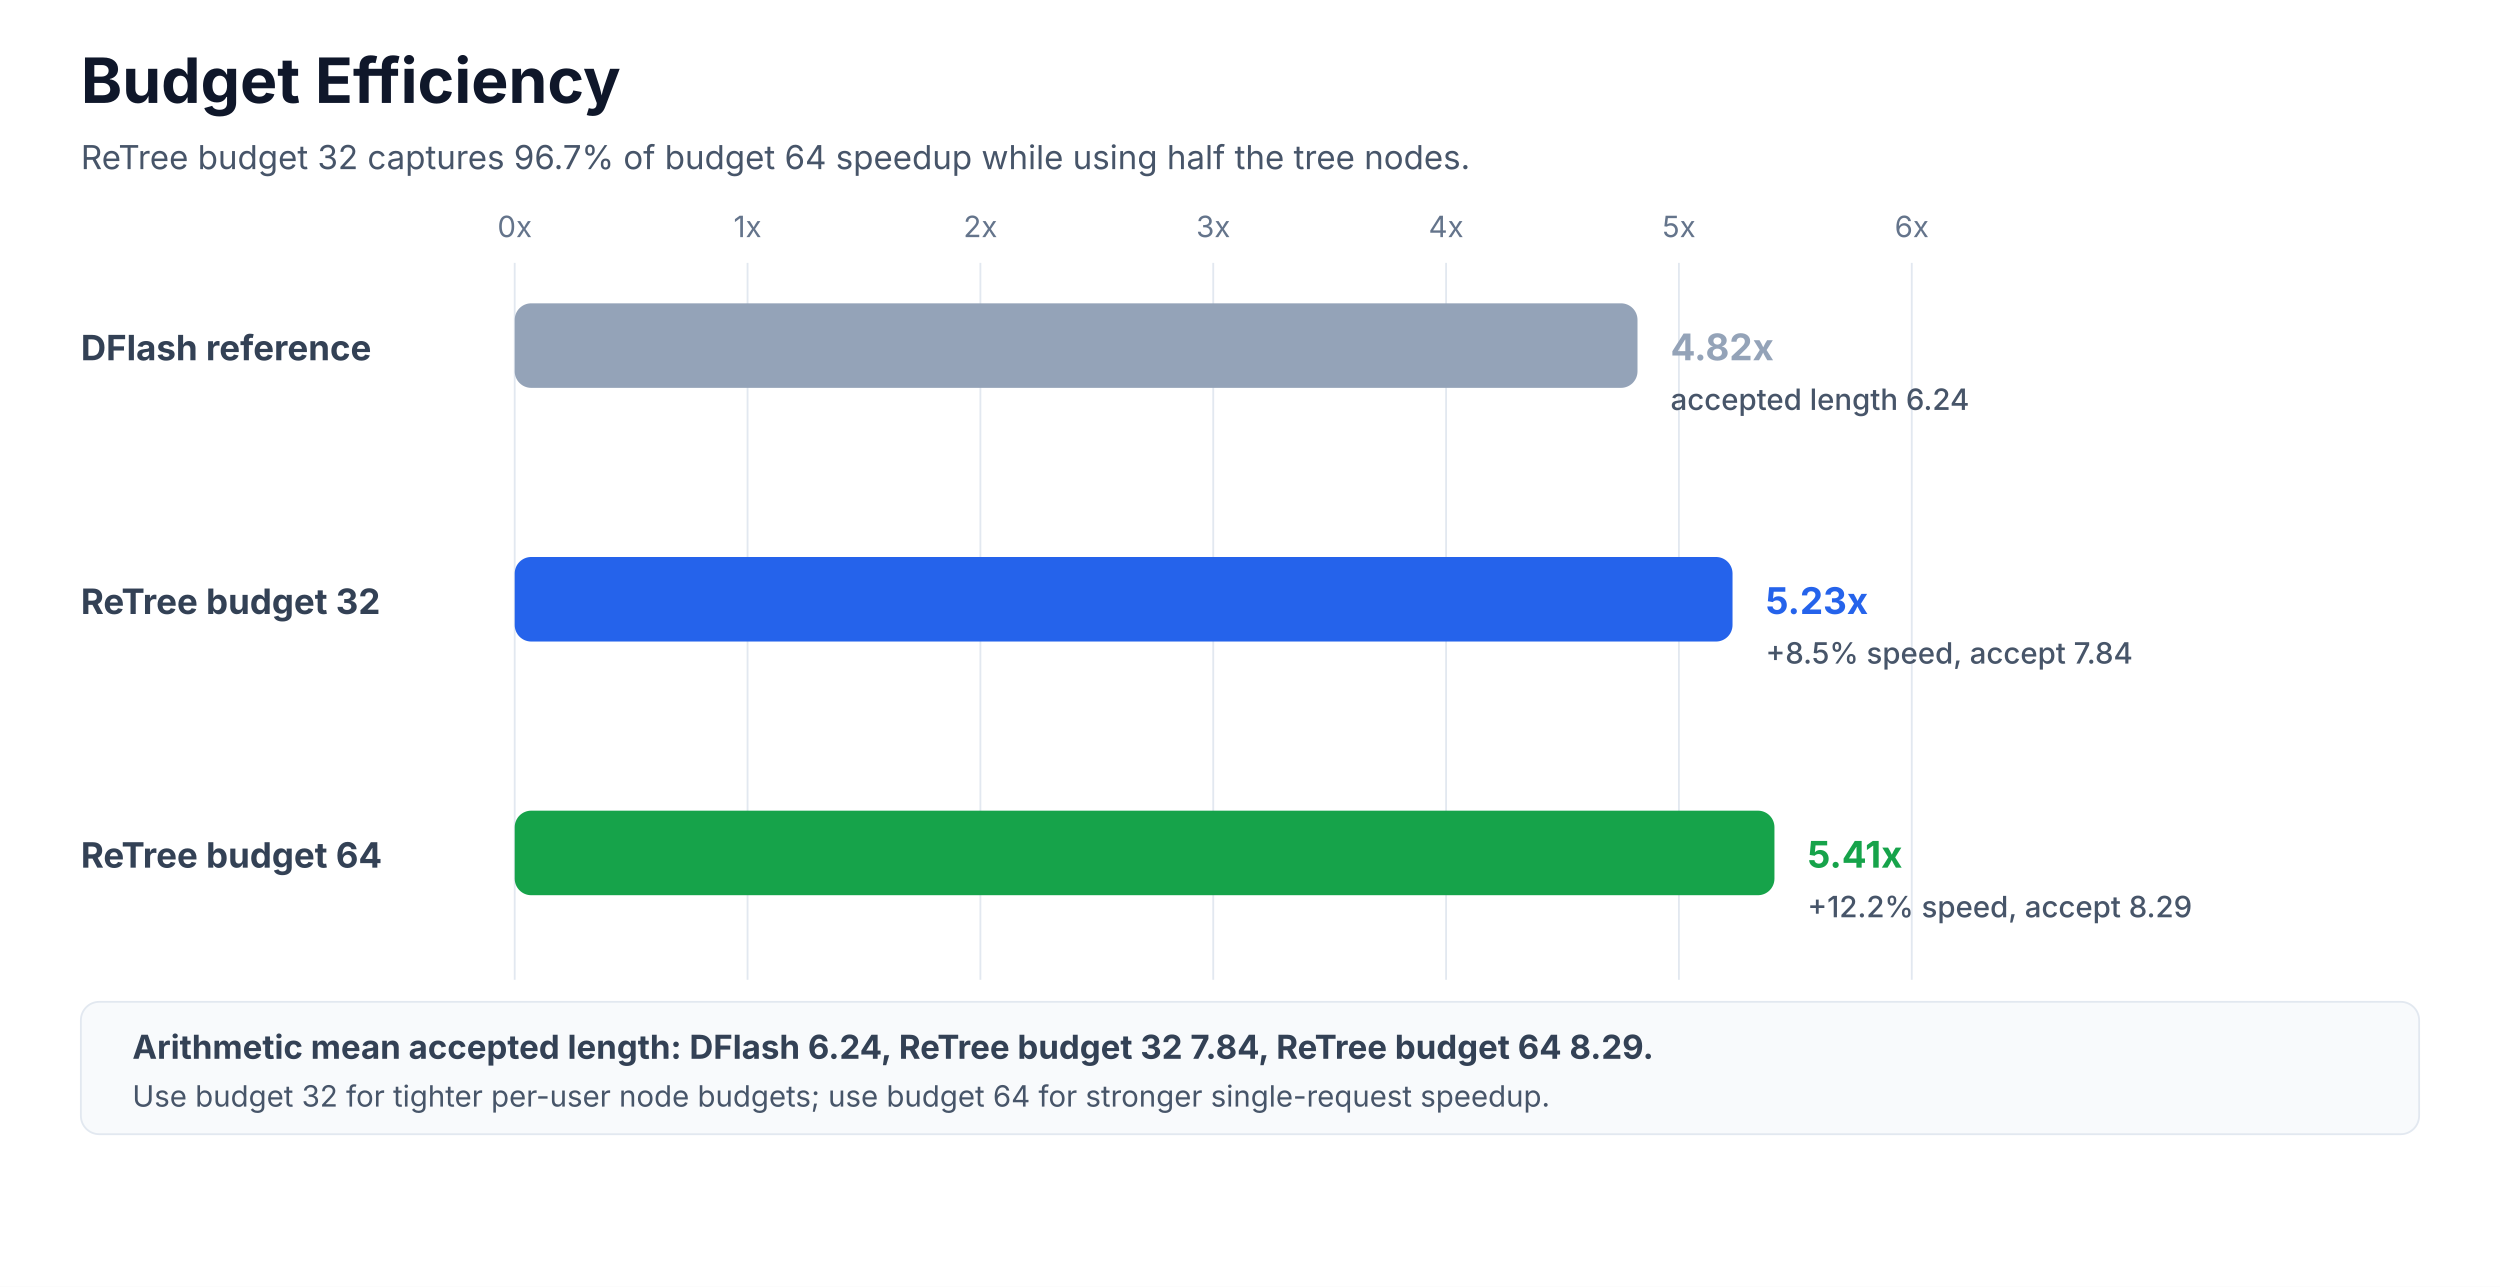
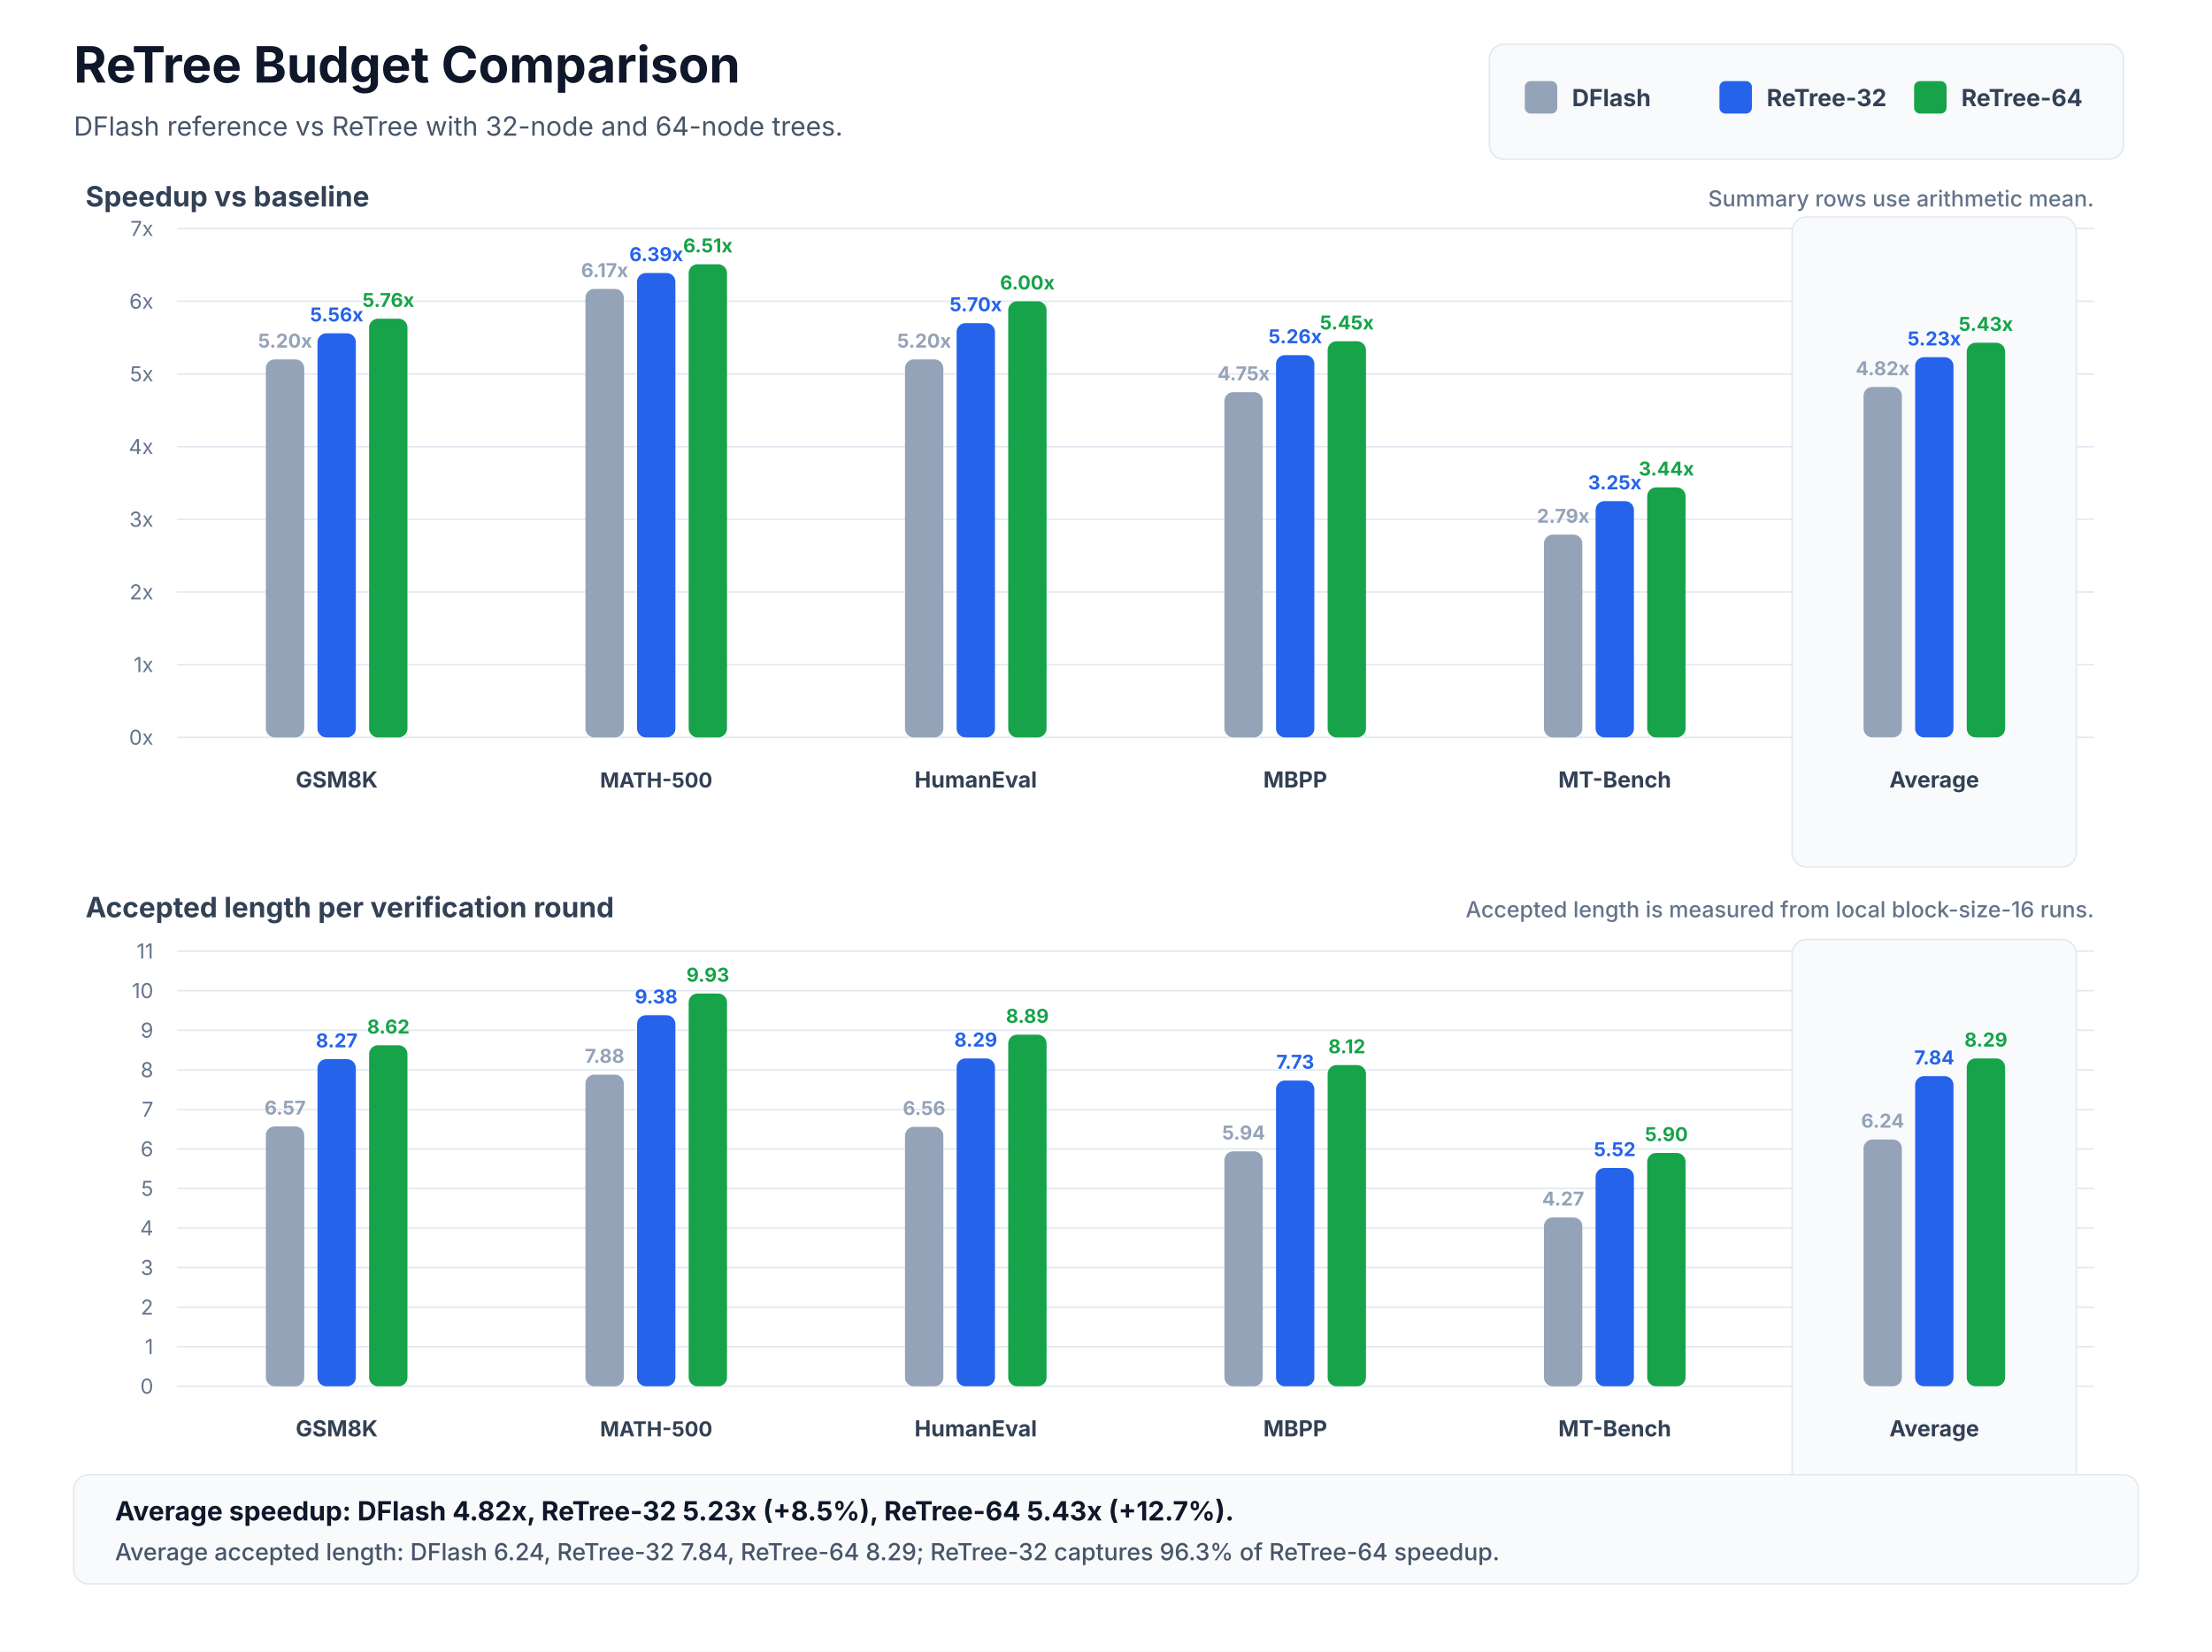
- <svg xmlns="http://www.w3.org/2000/svg" width="1360" height="700" viewBox="0 0 1360 700" role="img" aria-label="ReTree budget comparison">
-   <rect x="0" y="0" width="1360" height="700" rx="0" fill="#ffffff" />
-   <text x="44" y="56" text-anchor="start" font-family="Inter, Segoe UI, Arial, sans-serif" font-size="34" font-weight="750" fill="#0f172a">Budget Efficiency</text>
-   <text x="44" y="92" text-anchor="start" font-family="Inter, Segoe UI, Arial, sans-serif" font-size="18" font-weight="400" fill="#475569">ReTree budget 32 captures 96.7% of budget 64 speedup while using half the tree nodes.</text>
-   <line x1="280.0" y1="143" x2="280.0" y2="533" stroke="#e2e8f0" stroke-width="1" />
-   <text x="280.0" y="129" text-anchor="middle" font-family="Inter, Segoe UI, Arial, sans-serif" font-size="16" font-weight="400" fill="#64748b">0x</text>
-   <line x1="406.667" y1="143" x2="406.667" y2="533" stroke="#e2e8f0" stroke-width="1" />
-   <text x="406.667" y="129" text-anchor="middle" font-family="Inter, Segoe UI, Arial, sans-serif" font-size="16" font-weight="400" fill="#64748b">1x</text>
-   <line x1="533.333" y1="143" x2="533.333" y2="533" stroke="#e2e8f0" stroke-width="1" />
-   <text x="533.333" y="129" text-anchor="middle" font-family="Inter, Segoe UI, Arial, sans-serif" font-size="16" font-weight="400" fill="#64748b">2x</text>
-   <line x1="660.0" y1="143" x2="660.0" y2="533" stroke="#e2e8f0" stroke-width="1" />
-   <text x="660.0" y="129" text-anchor="middle" font-family="Inter, Segoe UI, Arial, sans-serif" font-size="16" font-weight="400" fill="#64748b">3x</text>
-   <line x1="786.667" y1="143" x2="786.667" y2="533" stroke="#e2e8f0" stroke-width="1" />
-   <text x="786.667" y="129" text-anchor="middle" font-family="Inter, Segoe UI, Arial, sans-serif" font-size="16" font-weight="400" fill="#64748b">4x</text>
-   <line x1="913.333" y1="143" x2="913.333" y2="533" stroke="#e2e8f0" stroke-width="1" />
-   <text x="913.333" y="129" text-anchor="middle" font-family="Inter, Segoe UI, Arial, sans-serif" font-size="16" font-weight="400" fill="#64748b">5x</text>
-   <line x1="1040.0" y1="143" x2="1040.0" y2="533" stroke="#e2e8f0" stroke-width="1" />
-   <text x="1040.0" y="129" text-anchor="middle" font-family="Inter, Segoe UI, Arial, sans-serif" font-size="16" font-weight="400" fill="#64748b">6x</text>
-   <text x="44" y="196" text-anchor="start" font-family="Inter, Segoe UI, Arial, sans-serif" font-size="19" font-weight="650" fill="#334155">DFlash reference</text>
-   <rect x="280" y="165" width="610.8" height="46" rx="9" fill="#94a3b8" />
-   <text x="908.787" y="196" text-anchor="start" font-family="Inter, Segoe UI, Arial, sans-serif" font-size="20" font-weight="750" fill="#94a3b8">4.82x</text>
-   <text x="908.787" y="223" text-anchor="start" font-family="Inter, Segoe UI, Arial, sans-serif" font-size="16" font-weight="500" fill="#475569">accepted length 6.24</text>
-   <text x="44" y="334" text-anchor="start" font-family="Inter, Segoe UI, Arial, sans-serif" font-size="19" font-weight="650" fill="#334155">ReTree budget 32</text>
-   <rect x="280" y="303" width="662.5" height="46" rx="9" fill="#2563eb" />
-   <text x="960.5" y="334" text-anchor="start" font-family="Inter, Segoe UI, Arial, sans-serif" font-size="20" font-weight="750" fill="#2563eb">5.23x</text>
-   <text x="960.5" y="361" text-anchor="start" font-family="Inter, Segoe UI, Arial, sans-serif" font-size="16" font-weight="500" fill="#475569">+8.5% speed, accept 7.84</text>
-   <text x="44" y="472" text-anchor="start" font-family="Inter, Segoe UI, Arial, sans-serif" font-size="19" font-weight="650" fill="#334155">ReTree budget 64</text>
-   <rect x="280" y="441" width="685.3" height="46" rx="9" fill="#16a34a" />
-   <text x="983.267" y="472" text-anchor="start" font-family="Inter, Segoe UI, Arial, sans-serif" font-size="20" font-weight="750" fill="#16a34a">5.41x</text>
-   <text x="983.267" y="499" text-anchor="start" font-family="Inter, Segoe UI, Arial, sans-serif" font-size="16" font-weight="500" fill="#475569">+12.2% speed, accept 8.29</text>
-   <rect x="44" y="545" width="1272" height="72" rx="10" fill="#f8fafc" stroke="#e2e8f0" />
-   <text x="72" y="576" text-anchor="start" font-family="Inter, Segoe UI, Arial, sans-serif" font-size="18" font-weight="650" fill="#334155">Arithmetic mean accepted length: DFlash 6.24, ReTree budget 32 7.84, ReTree budget 64 8.29.</text>
-   <text x="72" y="602" text-anchor="start" font-family="Inter, Segoe UI, Arial, sans-serif" font-size="16" font-weight="400" fill="#475569">Use budget 32 for tighter per-user node budgets; use budget 64 for stronger single-request speedup.</text>
+ <svg xmlns="http://www.w3.org/2000/svg" width="1500" height="1120" viewBox="0 0 1500 1120" role="img" aria-label="ReTree budget 32 and 64 compared with DFlash">
+   <rect x="0.0" y="0.0" width="1500.0" height="1120.0" rx="0" fill="#ffffff" />
+   <text x="50" y="56" text-anchor="start" font-family="Inter, Segoe UI, Arial, sans-serif" font-size="34" font-weight="750" fill="#0f172a">ReTree Budget Comparison</text>
+   <text x="50" y="92" text-anchor="start" font-family="Inter, Segoe UI, Arial, sans-serif" font-size="18" font-weight="400" fill="#475569">DFlash reference vs ReTree with 32-node and 64-node trees.</text>
+   <rect x="1010.0" y="30.0" width="430.0" height="78.0" rx="10" fill="#f8fafc" stroke="#e2e8f0" stroke-width="1" />
+   <rect x="1034.0" y="55.0" width="22.0" height="22.0" rx="4" fill="#94a3b8" />
+   <text x="1066" y="72" text-anchor="start" font-family="Inter, Segoe UI, Arial, sans-serif" font-size="16" font-weight="650" fill="#334155">DFlash</text>
+   <rect x="1166.0" y="55.0" width="22.0" height="22.0" rx="4" fill="#2563eb" />
+   <text x="1198" y="72" text-anchor="start" font-family="Inter, Segoe UI, Arial, sans-serif" font-size="16" font-weight="650" fill="#334155">ReTree-32</text>
+   <rect x="1298.0" y="55.0" width="22.0" height="22.0" rx="4" fill="#16a34a" />
+   <text x="1330" y="72" text-anchor="start" font-family="Inter, Segoe UI, Arial, sans-serif" font-size="16" font-weight="650" fill="#334155">ReTree-64</text>
+   <text x="58" y="140" text-anchor="start" font-family="Inter, Segoe UI, Arial, sans-serif" font-size="19" font-weight="700" fill="#334155">Speedup vs baseline</text>
+   <text x="1420" y="140" text-anchor="end" font-family="Inter, Segoe UI, Arial, sans-serif" font-size="15" font-weight="500" fill="#64748b">Summary rows use arithmetic mean.</text>
+   <line x1="120.0" y1="500.0" x2="1420.0" y2="500.0" stroke="#e2e8f0" stroke-width="1" />
+   <text x="104" y="505.0" text-anchor="end" font-family="Inter, Segoe UI, Arial, sans-serif" font-size="14" font-weight="400" fill="#64748b">0x</text>
+   <line x1="120.0" y1="450.7" x2="1420.0" y2="450.7" stroke="#e2e8f0" stroke-width="1" />
+   <text x="104" y="455.714" text-anchor="end" font-family="Inter, Segoe UI, Arial, sans-serif" font-size="14" font-weight="400" fill="#64748b">1x</text>
+   <line x1="120.0" y1="401.4" x2="1420.0" y2="401.4" stroke="#e2e8f0" stroke-width="1" />
+   <text x="104" y="406.429" text-anchor="end" font-family="Inter, Segoe UI, Arial, sans-serif" font-size="14" font-weight="400" fill="#64748b">2x</text>
+   <line x1="120.0" y1="352.1" x2="1420.0" y2="352.1" stroke="#e2e8f0" stroke-width="1" />
+   <text x="104" y="357.143" text-anchor="end" font-family="Inter, Segoe UI, Arial, sans-serif" font-size="14" font-weight="400" fill="#64748b">3x</text>
+   <line x1="120.0" y1="302.9" x2="1420.0" y2="302.9" stroke="#e2e8f0" stroke-width="1" />
+   <text x="104" y="307.857" text-anchor="end" font-family="Inter, Segoe UI, Arial, sans-serif" font-size="14" font-weight="400" fill="#64748b">4x</text>
+   <line x1="120.0" y1="253.6" x2="1420.0" y2="253.6" stroke="#e2e8f0" stroke-width="1" />
+   <text x="104" y="258.571" text-anchor="end" font-family="Inter, Segoe UI, Arial, sans-serif" font-size="14" font-weight="400" fill="#64748b">5x</text>
+   <line x1="120.0" y1="204.3" x2="1420.0" y2="204.3" stroke="#e2e8f0" stroke-width="1" />
+   <text x="104" y="209.286" text-anchor="end" font-family="Inter, Segoe UI, Arial, sans-serif" font-size="14" font-weight="400" fill="#64748b">6x</text>
+   <line x1="120.0" y1="155.0" x2="1420.0" y2="155.0" stroke="#e2e8f0" stroke-width="1" />
+   <text x="104" y="160.0" text-anchor="end" font-family="Inter, Segoe UI, Arial, sans-serif" font-size="14" font-weight="400" fill="#64748b">7x</text>
+   <rect x="1215.3" y="147.0" width="192.7" height="441.0" rx="10" fill="#f8fafc" stroke="#e2e8f0" stroke-width="1" />
+   <rect x="180.3" y="243.7" width="26.0" height="256.3" rx="6" fill="#94a3b8" />
+   <text x="193.333" y="235.714" text-anchor="middle" font-family="Inter, Segoe UI, Arial, sans-serif" font-size="13" font-weight="700" fill="#94a3b8">5.20x</text>
+   <rect x="215.3" y="226.0" width="26.0" height="274.0" rx="6" fill="#2563eb" />
+   <text x="228.333" y="217.971" text-anchor="middle" font-family="Inter, Segoe UI, Arial, sans-serif" font-size="13" font-weight="700" fill="#2563eb">5.56x</text>
+   <rect x="250.3" y="216.1" width="26.0" height="283.9" rx="6" fill="#16a34a" />
+   <text x="263.333" y="208.114" text-anchor="middle" font-family="Inter, Segoe UI, Arial, sans-serif" font-size="13" font-weight="700" fill="#16a34a">5.76x</text>
+   <text x="228.333" y="534" text-anchor="middle" font-family="Inter, Segoe UI, Arial, sans-serif" font-size="15" font-weight="700" fill="#334155">GSM8K</text>
+   <rect x="397.0" y="195.9" width="26.0" height="304.1" rx="6" fill="#94a3b8" />
+   <text x="410" y="187.907" text-anchor="middle" font-family="Inter, Segoe UI, Arial, sans-serif" font-size="13" font-weight="700" fill="#94a3b8">6.17x</text>
+   <rect x="432.0" y="185.1" width="26.0" height="314.9" rx="6" fill="#2563eb" />
+   <text x="445" y="177.064" text-anchor="middle" font-family="Inter, Segoe UI, Arial, sans-serif" font-size="13" font-weight="700" fill="#2563eb">6.39x</text>
+   <rect x="467.0" y="179.2" width="26.0" height="320.8" rx="6" fill="#16a34a" />
+   <text x="480" y="171.15" text-anchor="middle" font-family="Inter, Segoe UI, Arial, sans-serif" font-size="13" font-weight="700" fill="#16a34a">6.51x</text>
+   <text x="445" y="534" text-anchor="middle" font-family="Inter, Segoe UI, Arial, sans-serif" font-size="14" font-weight="700" fill="#334155">MATH-500</text>
+   <rect x="613.7" y="243.7" width="26.0" height="256.3" rx="6" fill="#94a3b8" />
+   <text x="626.667" y="235.714" text-anchor="middle" font-family="Inter, Segoe UI, Arial, sans-serif" font-size="13" font-weight="700" fill="#94a3b8">5.20x</text>
+   <rect x="648.7" y="219.1" width="26.0" height="280.9" rx="6" fill="#2563eb" />
+   <text x="661.667" y="211.071" text-anchor="middle" font-family="Inter, Segoe UI, Arial, sans-serif" font-size="13" font-weight="700" fill="#2563eb">5.70x</text>
+   <rect x="683.7" y="204.3" width="26.0" height="295.7" rx="6" fill="#16a34a" />
+   <text x="696.667" y="196.286" text-anchor="middle" font-family="Inter, Segoe UI, Arial, sans-serif" font-size="13" font-weight="700" fill="#16a34a">6.00x</text>
+   <text x="661.667" y="534" text-anchor="middle" font-family="Inter, Segoe UI, Arial, sans-serif" font-size="15" font-weight="700" fill="#334155">HumanEval</text>
+   <rect x="830.3" y="265.9" width="26.0" height="234.1" rx="6" fill="#94a3b8" />
+   <text x="843.333" y="257.893" text-anchor="middle" font-family="Inter, Segoe UI, Arial, sans-serif" font-size="13" font-weight="700" fill="#94a3b8">4.75x</text>
+   <rect x="865.3" y="240.8" width="26.0" height="259.2" rx="6" fill="#2563eb" />
+   <text x="878.333" y="232.757" text-anchor="middle" font-family="Inter, Segoe UI, Arial, sans-serif" font-size="13" font-weight="700" fill="#2563eb">5.26x</text>
+   <rect x="900.3" y="231.4" width="26.0" height="268.6" rx="6" fill="#16a34a" />
+   <text x="913.333" y="223.393" text-anchor="middle" font-family="Inter, Segoe UI, Arial, sans-serif" font-size="13" font-weight="700" fill="#16a34a">5.45x</text>
+   <text x="878.333" y="534" text-anchor="middle" font-family="Inter, Segoe UI, Arial, sans-serif" font-size="15" font-weight="700" fill="#334155">MBPP</text>
+   <rect x="1047.0" y="362.5" width="26.0" height="137.5" rx="6" fill="#94a3b8" />
+   <text x="1060.0" y="354.493" text-anchor="middle" font-family="Inter, Segoe UI, Arial, sans-serif" font-size="13" font-weight="700" fill="#94a3b8">2.79x</text>
+   <rect x="1082.0" y="339.8" width="26.0" height="160.2" rx="6" fill="#2563eb" />
+   <text x="1095.0" y="331.821" text-anchor="middle" font-family="Inter, Segoe UI, Arial, sans-serif" font-size="13" font-weight="700" fill="#2563eb">3.25x</text>
+   <rect x="1117.0" y="330.5" width="26.0" height="169.5" rx="6" fill="#16a34a" />
+   <text x="1130.0" y="322.457" text-anchor="middle" font-family="Inter, Segoe UI, Arial, sans-serif" font-size="13" font-weight="700" fill="#16a34a">3.44x</text>
+   <text x="1095.0" y="534" text-anchor="middle" font-family="Inter, Segoe UI, Arial, sans-serif" font-size="15" font-weight="700" fill="#334155">MT-Bench</text>
+   <rect x="1263.7" y="262.4" width="26.0" height="237.6" rx="6" fill="#94a3b8" />
+   <text x="1276.667" y="254.443" text-anchor="middle" font-family="Inter, Segoe UI, Arial, sans-serif" font-size="13" font-weight="700" fill="#94a3b8">4.82x</text>
+   <rect x="1298.7" y="242.2" width="26.0" height="257.8" rx="6" fill="#2563eb" />
+   <text x="1311.667" y="234.236" text-anchor="middle" font-family="Inter, Segoe UI, Arial, sans-serif" font-size="13" font-weight="700" fill="#2563eb">5.23x</text>
+   <rect x="1333.7" y="232.4" width="26.0" height="267.6" rx="6" fill="#16a34a" />
+   <text x="1346.667" y="224.379" text-anchor="middle" font-family="Inter, Segoe UI, Arial, sans-serif" font-size="13" font-weight="700" fill="#16a34a">5.43x</text>
+   <text x="1311.667" y="534" text-anchor="middle" font-family="Inter, Segoe UI, Arial, sans-serif" font-size="15" font-weight="700" fill="#334155">Average</text>
+   <text x="58" y="622" text-anchor="start" font-family="Inter, Segoe UI, Arial, sans-serif" font-size="19" font-weight="700" fill="#334155">Accepted length per verification round</text>
+   <text x="1420" y="622" text-anchor="end" font-family="Inter, Segoe UI, Arial, sans-serif" font-size="15" font-weight="500" fill="#64748b">Accepted length is measured from local block-size-16 runs.</text>
+   <line x1="120.0" y1="940.0" x2="1420.0" y2="940.0" stroke="#e2e8f0" stroke-width="1" />
+   <text x="104" y="945.0" text-anchor="end" font-family="Inter, Segoe UI, Arial, sans-serif" font-size="14" font-weight="400" fill="#64748b">0</text>
+   <line x1="120.0" y1="913.2" x2="1420.0" y2="913.2" stroke="#e2e8f0" stroke-width="1" />
+   <text x="104" y="918.182" text-anchor="end" font-family="Inter, Segoe UI, Arial, sans-serif" font-size="14" font-weight="400" fill="#64748b">1</text>
+   <line x1="120.0" y1="886.4" x2="1420.0" y2="886.4" stroke="#e2e8f0" stroke-width="1" />
+   <text x="104" y="891.364" text-anchor="end" font-family="Inter, Segoe UI, Arial, sans-serif" font-size="14" font-weight="400" fill="#64748b">2</text>
+   <line x1="120.0" y1="859.5" x2="1420.0" y2="859.5" stroke="#e2e8f0" stroke-width="1" />
+   <text x="104" y="864.545" text-anchor="end" font-family="Inter, Segoe UI, Arial, sans-serif" font-size="14" font-weight="400" fill="#64748b">3</text>
+   <line x1="120.0" y1="832.7" x2="1420.0" y2="832.7" stroke="#e2e8f0" stroke-width="1" />
+   <text x="104" y="837.727" text-anchor="end" font-family="Inter, Segoe UI, Arial, sans-serif" font-size="14" font-weight="400" fill="#64748b">4</text>
+   <line x1="120.0" y1="805.9" x2="1420.0" y2="805.9" stroke="#e2e8f0" stroke-width="1" />
+   <text x="104" y="810.909" text-anchor="end" font-family="Inter, Segoe UI, Arial, sans-serif" font-size="14" font-weight="400" fill="#64748b">5</text>
+   <line x1="120.0" y1="779.1" x2="1420.0" y2="779.1" stroke="#e2e8f0" stroke-width="1" />
+   <text x="104" y="784.091" text-anchor="end" font-family="Inter, Segoe UI, Arial, sans-serif" font-size="14" font-weight="400" fill="#64748b">6</text>
+   <line x1="120.0" y1="752.3" x2="1420.0" y2="752.3" stroke="#e2e8f0" stroke-width="1" />
+   <text x="104" y="757.273" text-anchor="end" font-family="Inter, Segoe UI, Arial, sans-serif" font-size="14" font-weight="400" fill="#64748b">7</text>
+   <line x1="120.0" y1="725.5" x2="1420.0" y2="725.5" stroke="#e2e8f0" stroke-width="1" />
+   <text x="104" y="730.455" text-anchor="end" font-family="Inter, Segoe UI, Arial, sans-serif" font-size="14" font-weight="400" fill="#64748b">8</text>
+   <line x1="120.0" y1="698.6" x2="1420.0" y2="698.6" stroke="#e2e8f0" stroke-width="1" />
+   <text x="104" y="703.636" text-anchor="end" font-family="Inter, Segoe UI, Arial, sans-serif" font-size="14" font-weight="400" fill="#64748b">9</text>
+   <line x1="120.0" y1="671.8" x2="1420.0" y2="671.8" stroke="#e2e8f0" stroke-width="1" />
+   <text x="104" y="676.818" text-anchor="end" font-family="Inter, Segoe UI, Arial, sans-serif" font-size="14" font-weight="400" fill="#64748b">10</text>
+   <line x1="120.0" y1="645.0" x2="1420.0" y2="645.0" stroke="#e2e8f0" stroke-width="1" />
+   <text x="104" y="650.0" text-anchor="end" font-family="Inter, Segoe UI, Arial, sans-serif" font-size="14" font-weight="400" fill="#64748b">11</text>
+   <rect x="1215.3" y="637.0" width="192.7" height="391.0" rx="10" fill="#f8fafc" stroke="#e2e8f0" stroke-width="1" />
+   <rect x="180.3" y="763.8" width="26.0" height="176.2" rx="6" fill="#94a3b8" />
+   <text x="193.333" y="755.805" text-anchor="middle" font-family="Inter, Segoe UI, Arial, sans-serif" font-size="13" font-weight="700" fill="#94a3b8">6.57</text>
+   <rect x="215.3" y="718.2" width="26.0" height="221.8" rx="6" fill="#2563eb" />
+   <text x="228.333" y="710.214" text-anchor="middle" font-family="Inter, Segoe UI, Arial, sans-serif" font-size="13" font-weight="700" fill="#2563eb">8.27</text>
+   <rect x="250.3" y="708.8" width="26.0" height="231.2" rx="6" fill="#16a34a" />
+   <text x="263.333" y="700.827" text-anchor="middle" font-family="Inter, Segoe UI, Arial, sans-serif" font-size="13" font-weight="700" fill="#16a34a">8.62</text>
+   <text x="228.333" y="974" text-anchor="middle" font-family="Inter, Segoe UI, Arial, sans-serif" font-size="15" font-weight="700" fill="#334155">GSM8K</text>
+   <rect x="397.0" y="728.7" width="26.0" height="211.3" rx="6" fill="#94a3b8" />
+   <text x="410" y="720.673" text-anchor="middle" font-family="Inter, Segoe UI, Arial, sans-serif" font-size="13" font-weight="700" fill="#94a3b8">7.88</text>
+   <rect x="432.0" y="688.4" width="26.0" height="251.6" rx="6" fill="#2563eb" />
+   <text x="445" y="680.445" text-anchor="middle" font-family="Inter, Segoe UI, Arial, sans-serif" font-size="13" font-weight="700" fill="#2563eb">9.38</text>
+   <rect x="467.0" y="673.7" width="26.0" height="266.3" rx="6" fill="#16a34a" />
+   <text x="480" y="665.695" text-anchor="middle" font-family="Inter, Segoe UI, Arial, sans-serif" font-size="13" font-weight="700" fill="#16a34a">9.93</text>
+   <text x="445" y="974" text-anchor="middle" font-family="Inter, Segoe UI, Arial, sans-serif" font-size="14" font-weight="700" fill="#334155">MATH-500</text>
+   <rect x="613.7" y="764.1" width="26.0" height="175.9" rx="6" fill="#94a3b8" />
+   <text x="626.667" y="756.073" text-anchor="middle" font-family="Inter, Segoe UI, Arial, sans-serif" font-size="13" font-weight="700" fill="#94a3b8">6.56</text>
+   <rect x="648.7" y="717.7" width="26.0" height="222.3" rx="6" fill="#2563eb" />
+   <text x="661.667" y="709.677" text-anchor="middle" font-family="Inter, Segoe UI, Arial, sans-serif" font-size="13" font-weight="700" fill="#2563eb">8.29</text>
+   <rect x="683.7" y="701.6" width="26.0" height="238.4" rx="6" fill="#16a34a" />
+   <text x="696.667" y="693.586" text-anchor="middle" font-family="Inter, Segoe UI, Arial, sans-serif" font-size="13" font-weight="700" fill="#16a34a">8.89</text>
+   <text x="661.667" y="974" text-anchor="middle" font-family="Inter, Segoe UI, Arial, sans-serif" font-size="15" font-weight="700" fill="#334155">HumanEval</text>
+   <rect x="830.3" y="780.7" width="26.0" height="159.3" rx="6" fill="#94a3b8" />
+   <text x="843.333" y="772.7" text-anchor="middle" font-family="Inter, Segoe UI, Arial, sans-serif" font-size="13" font-weight="700" fill="#94a3b8">5.94</text>
+   <rect x="865.3" y="732.7" width="26.0" height="207.3" rx="6" fill="#2563eb" />
+   <text x="878.333" y="724.695" text-anchor="middle" font-family="Inter, Segoe UI, Arial, sans-serif" font-size="13" font-weight="700" fill="#2563eb">7.73</text>
+   <rect x="900.3" y="722.2" width="26.0" height="217.8" rx="6" fill="#16a34a" />
+   <text x="913.333" y="714.236" text-anchor="middle" font-family="Inter, Segoe UI, Arial, sans-serif" font-size="13" font-weight="700" fill="#16a34a">8.12</text>
+   <text x="878.333" y="974" text-anchor="middle" font-family="Inter, Segoe UI, Arial, sans-serif" font-size="15" font-weight="700" fill="#334155">MBPP</text>
+   <rect x="1047.0" y="825.5" width="26.0" height="114.5" rx="6" fill="#94a3b8" />
+   <text x="1060.0" y="817.486" text-anchor="middle" font-family="Inter, Segoe UI, Arial, sans-serif" font-size="13" font-weight="700" fill="#94a3b8">4.27</text>
+   <rect x="1082.0" y="792.0" width="26.0" height="148.0" rx="6" fill="#2563eb" />
+   <text x="1095.0" y="783.964" text-anchor="middle" font-family="Inter, Segoe UI, Arial, sans-serif" font-size="13" font-weight="700" fill="#2563eb">5.52</text>
+   <rect x="1117.0" y="781.8" width="26.0" height="158.2" rx="6" fill="#16a34a" />
+   <text x="1130.0" y="773.773" text-anchor="middle" font-family="Inter, Segoe UI, Arial, sans-serif" font-size="13" font-weight="700" fill="#16a34a">5.90</text>
+   <text x="1095.0" y="974" text-anchor="middle" font-family="Inter, Segoe UI, Arial, sans-serif" font-size="15" font-weight="700" fill="#334155">MT-Bench</text>
+   <rect x="1263.7" y="772.7" width="26.0" height="167.3" rx="6" fill="#94a3b8" />
+   <text x="1276.667" y="764.655" text-anchor="middle" font-family="Inter, Segoe UI, Arial, sans-serif" font-size="13" font-weight="700" fill="#94a3b8">6.24</text>
+   <rect x="1298.7" y="729.7" width="26.0" height="210.3" rx="6" fill="#2563eb" />
+   <text x="1311.667" y="721.745" text-anchor="middle" font-family="Inter, Segoe UI, Arial, sans-serif" font-size="13" font-weight="700" fill="#2563eb">7.84</text>
+   <rect x="1333.7" y="717.7" width="26.0" height="222.3" rx="6" fill="#16a34a" />
+   <text x="1346.667" y="709.677" text-anchor="middle" font-family="Inter, Segoe UI, Arial, sans-serif" font-size="13" font-weight="700" fill="#16a34a">8.29</text>
+   <text x="1311.667" y="974" text-anchor="middle" font-family="Inter, Segoe UI, Arial, sans-serif" font-size="15" font-weight="700" fill="#334155">Average</text>
+   <rect x="50.0" y="1000.0" width="1400.0" height="74.0" rx="10" fill="#f8fafc" stroke="#e2e8f0" stroke-width="1" />
+   <text x="78" y="1031" text-anchor="start" font-family="Inter, Segoe UI, Arial, sans-serif" font-size="18" font-weight="750" fill="#0f172a">Average speedup: DFlash 4.82x, ReTree-32 5.23x (+8.5%), ReTree-64 5.43x (+12.7%).</text>
+   <text x="78" y="1058" text-anchor="start" font-family="Inter, Segoe UI, Arial, sans-serif" font-size="16" font-weight="500" fill="#475569">Average accepted length: DFlash 6.24, ReTree-32 7.84, ReTree-64 8.29; ReTree-32 captures 96.3% of ReTree-64 speedup.</text>
</svg>
